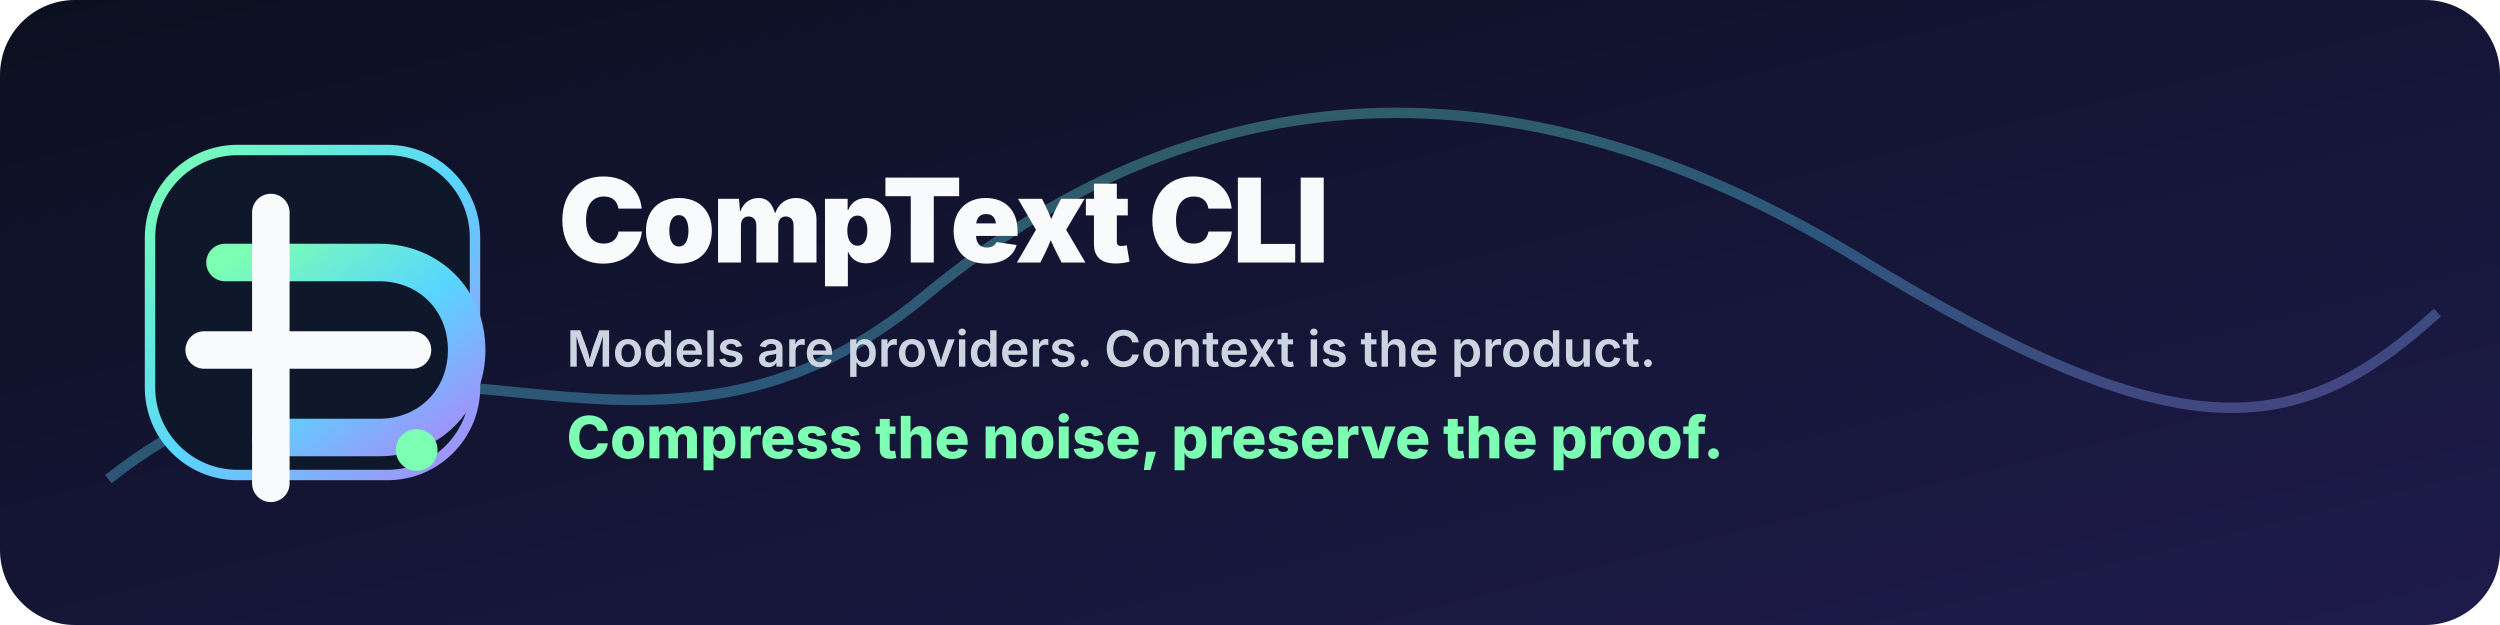
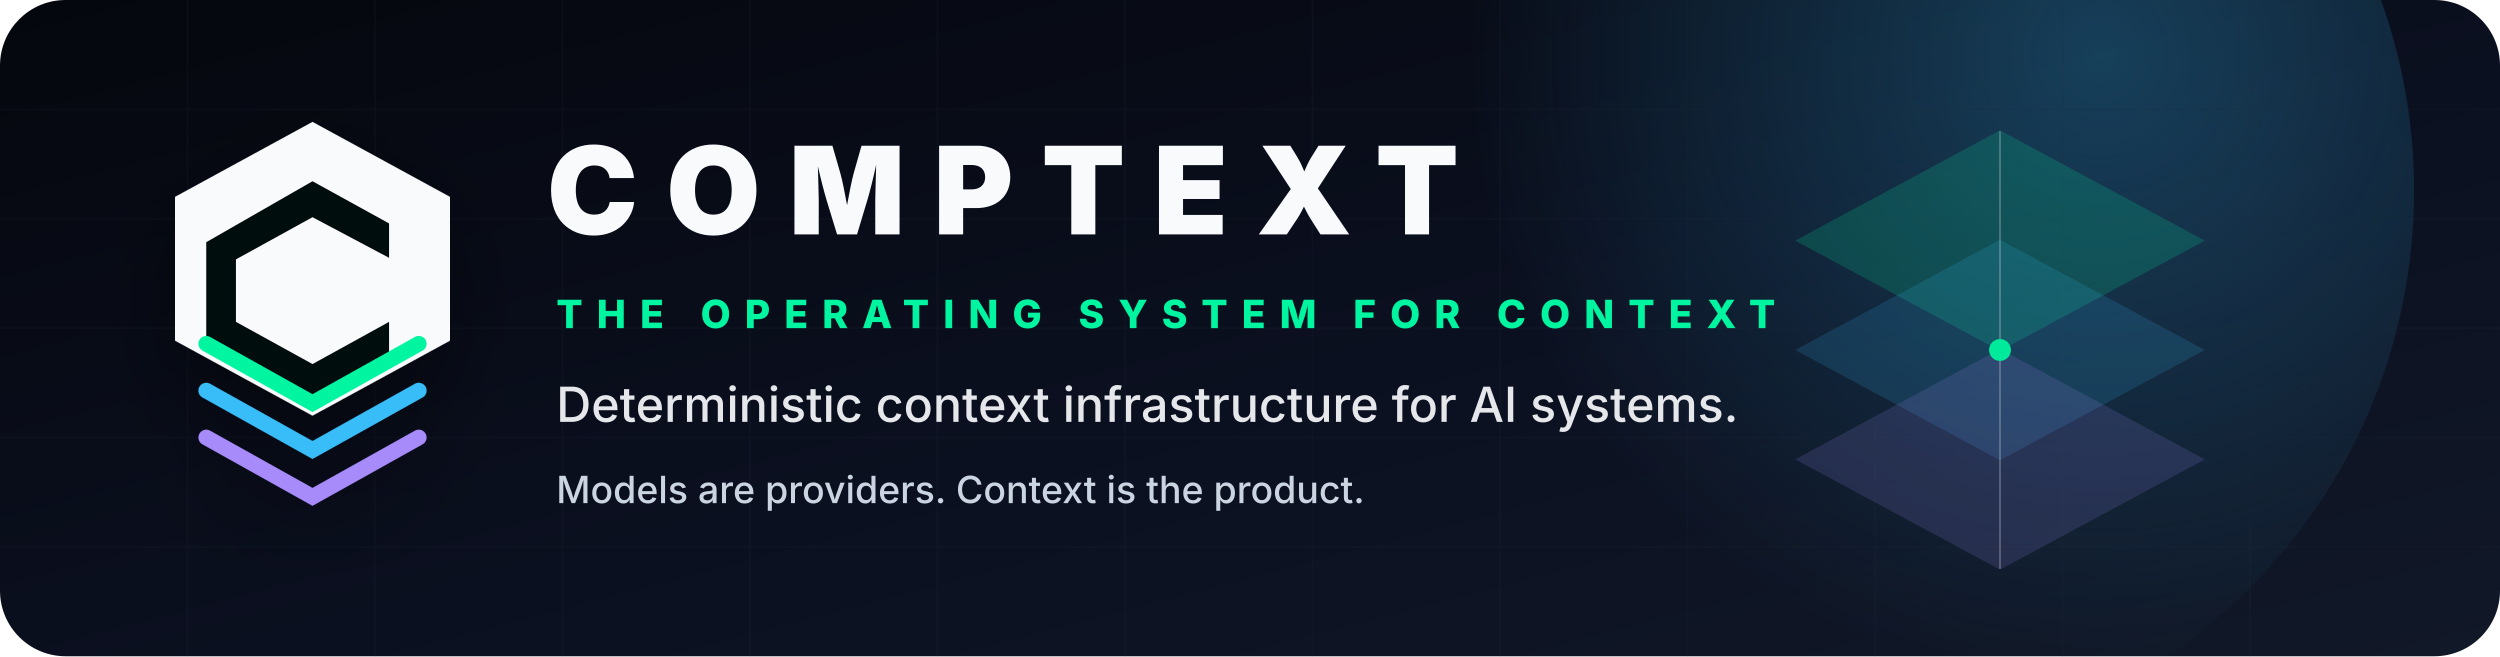
- <svg xmlns="http://www.w3.org/2000/svg" width="1200" height="300" viewBox="0 0 1200 300" role="img" aria-labelledby="title desc">
+ <svg xmlns="http://www.w3.org/2000/svg" width="1600" height="420" viewBox="0 0 1600 420" role="img" aria-labelledby="title desc">
  <defs>
    <linearGradient id="bg" x1="0" y1="0" x2="1" y2="1">
-       <stop offset="0%" stop-color="#0B1020" />
-       <stop offset="100%" stop-color="#1E1B4B" />
+       <stop offset="0%" stop-color="#05070D" />
+       <stop offset="55%" stop-color="#0B1020" />
+       <stop offset="100%" stop-color="#111827" />
    </linearGradient>
    <linearGradient id="accent" x1="0" y1="0" x2="1" y2="1">
-       <stop offset="0%" stop-color="#7CFFB2" />
-       <stop offset="52%" stop-color="#58D5FF" />
+       <stop offset="0%" stop-color="#00F5A0" />
+       <stop offset="48%" stop-color="#38BDF8" />
      <stop offset="100%" stop-color="#A78BFA" />
    </linearGradient>
+     <radialGradient id="glow" cx="72%" cy="38%" r="56%">
+       <stop offset="0%" stop-color="#38BDF8" stop-opacity="0.28" />
+       <stop offset="100%" stop-color="#38BDF8" stop-opacity="0" />
+     </radialGradient>
+     <filter id="shadow" x="-20%" y="-20%" width="140%" height="140%">
+       <feDropShadow dx="0" dy="22" stdDeviation="28" flood-color="#000000" flood-opacity="0.45" />
+     </filter>
  </defs>
-   <rect width="1200" height="300" rx="36" fill="url(#bg)" />
-   <path d="M52 230C190 120 304 258 444 142S738 30 892 124s210 88 278 26" fill="none" stroke="url(#accent)" stroke-width="5" opacity="0.34" />
-   <rect x="72" y="72" width="156" height="156" rx="42" fill="#0F172A" stroke="url(#accent)" stroke-width="5" />
-   <path d="M108 126h74c24 0 42 18 42 42s-18 42-42 42h-52" fill="none" stroke="url(#accent)" stroke-width="18" stroke-linecap="round" />
-   <path d="M130 102v130" stroke="#F8FAFC" stroke-width="18" stroke-linecap="round" />
-   <path d="M98 168h100" stroke="#F8FAFC" stroke-width="18" stroke-linecap="round" />
-   <circle cx="200" cy="216" r="10" fill="#7CFFB2" />
-   <text x="268" y="126" fill="#F8FAFC" font-family="Inter, ui-sans-serif, system-ui, -apple-system, Segoe UI, sans-serif" font-size="56" font-weight="850" letter-spacing="-1.5">CompText CLI</text>
-   <text x="272" y="176" fill="#CBD5E1" font-family="Inter, ui-sans-serif, system-ui, -apple-system, Segoe UI, sans-serif" font-size="24" font-weight="600">Models are providers. Context is the product.</text>
-   <text x="272" y="220" fill="#7CFFB2" font-family="Inter, ui-sans-serif, system-ui, -apple-system, Segoe UI, sans-serif" font-size="28" font-weight="800">Compress the noise, preserve the proof.</text>
+   <rect width="1600" height="420" rx="42" fill="url(#bg)" />
+   <circle cx="1185" cy="122" r="360" fill="url(#glow)" />
+   <g opacity="0.18" stroke="#1F2937" stroke-width="1">
+     <path d="M0 70h1600M0 140h1600M0 210h1600M0 280h1600M0 350h1600" />
+     <path d="M120 0v420M240 0v420M360 0v420M480 0v420M600 0v420M720 0v420M840 0v420M960 0v420M1080 0v420M1200 0v420M1320 0v420M1440 0v420" />
+   </g>
+   <g transform="translate(112 78)" filter="url(#shadow)">
+     <path d="M88 0 176 48v92l-88 48L0 140V48L88 0Z" fill="#F8FAFC" />
+     <path d="M88 38 137 65v22L88 61 39 88v40l49 27 49-27v22l-49 27-68-38V77l68-39Z" fill="#05070D" />
+     <path d="M20 142 88 180l68-38" fill="none" stroke="#00F5A0" stroke-width="10" stroke-linecap="round" />
+     <path d="M20 172 88 210l68-38" fill="none" stroke="#38BDF8" stroke-width="10" stroke-linecap="round" />
+     <path d="M20 202 88 240l68-38" fill="none" stroke="#A78BFA" stroke-width="10" stroke-linecap="round" />
+   </g>
+   <text x="350" y="150" fill="#F8FAFC" font-family="Inter, ui-sans-serif, system-ui, -apple-system, Segoe UI, sans-serif" font-size="78" font-weight="850" letter-spacing="18">COMPTEXT</text>
+   <text x="356" y="210" fill="#00F5A0" font-family="Inter, ui-sans-serif, system-ui, -apple-system, Segoe UI, sans-serif" font-size="25" font-weight="800" letter-spacing="9">THE OPERATING SYSTEM FOR CONTEXT</text>
+   <text x="356" y="270" fill="#E5E7EB" font-family="Inter, ui-sans-serif, system-ui, -apple-system, Segoe UI, sans-serif" font-size="31" font-weight="500">Deterministic context infrastructure for AI systems.</text>
+   <text x="356" y="322" fill="#CBD5E1" font-family="Inter, ui-sans-serif, system-ui, -apple-system, Segoe UI, sans-serif" font-size="24" font-weight="500">Models are providers. Context is the product.</text>
+   <g transform="translate(1160 84)" opacity="0.94">
+     <polygon points="120,0 250,70 120,140 -10,70" fill="#00F5A0" opacity="0.18" stroke="#00F5A0" />
+     <polygon points="120,70 250,140 120,210 -10,140" fill="#38BDF8" opacity="0.16" stroke="#38BDF8" />
+     <polygon points="120,140 250,210 120,280 -10,210" fill="#A78BFA" opacity="0.16" stroke="#A78BFA" />
+     <line x1="120" y1="0" x2="120" y2="280" stroke="#E5E7EB" opacity="0.35" />
+     <circle cx="120" cy="140" r="7" fill="#00F5A0" />
+   </g>
</svg>
